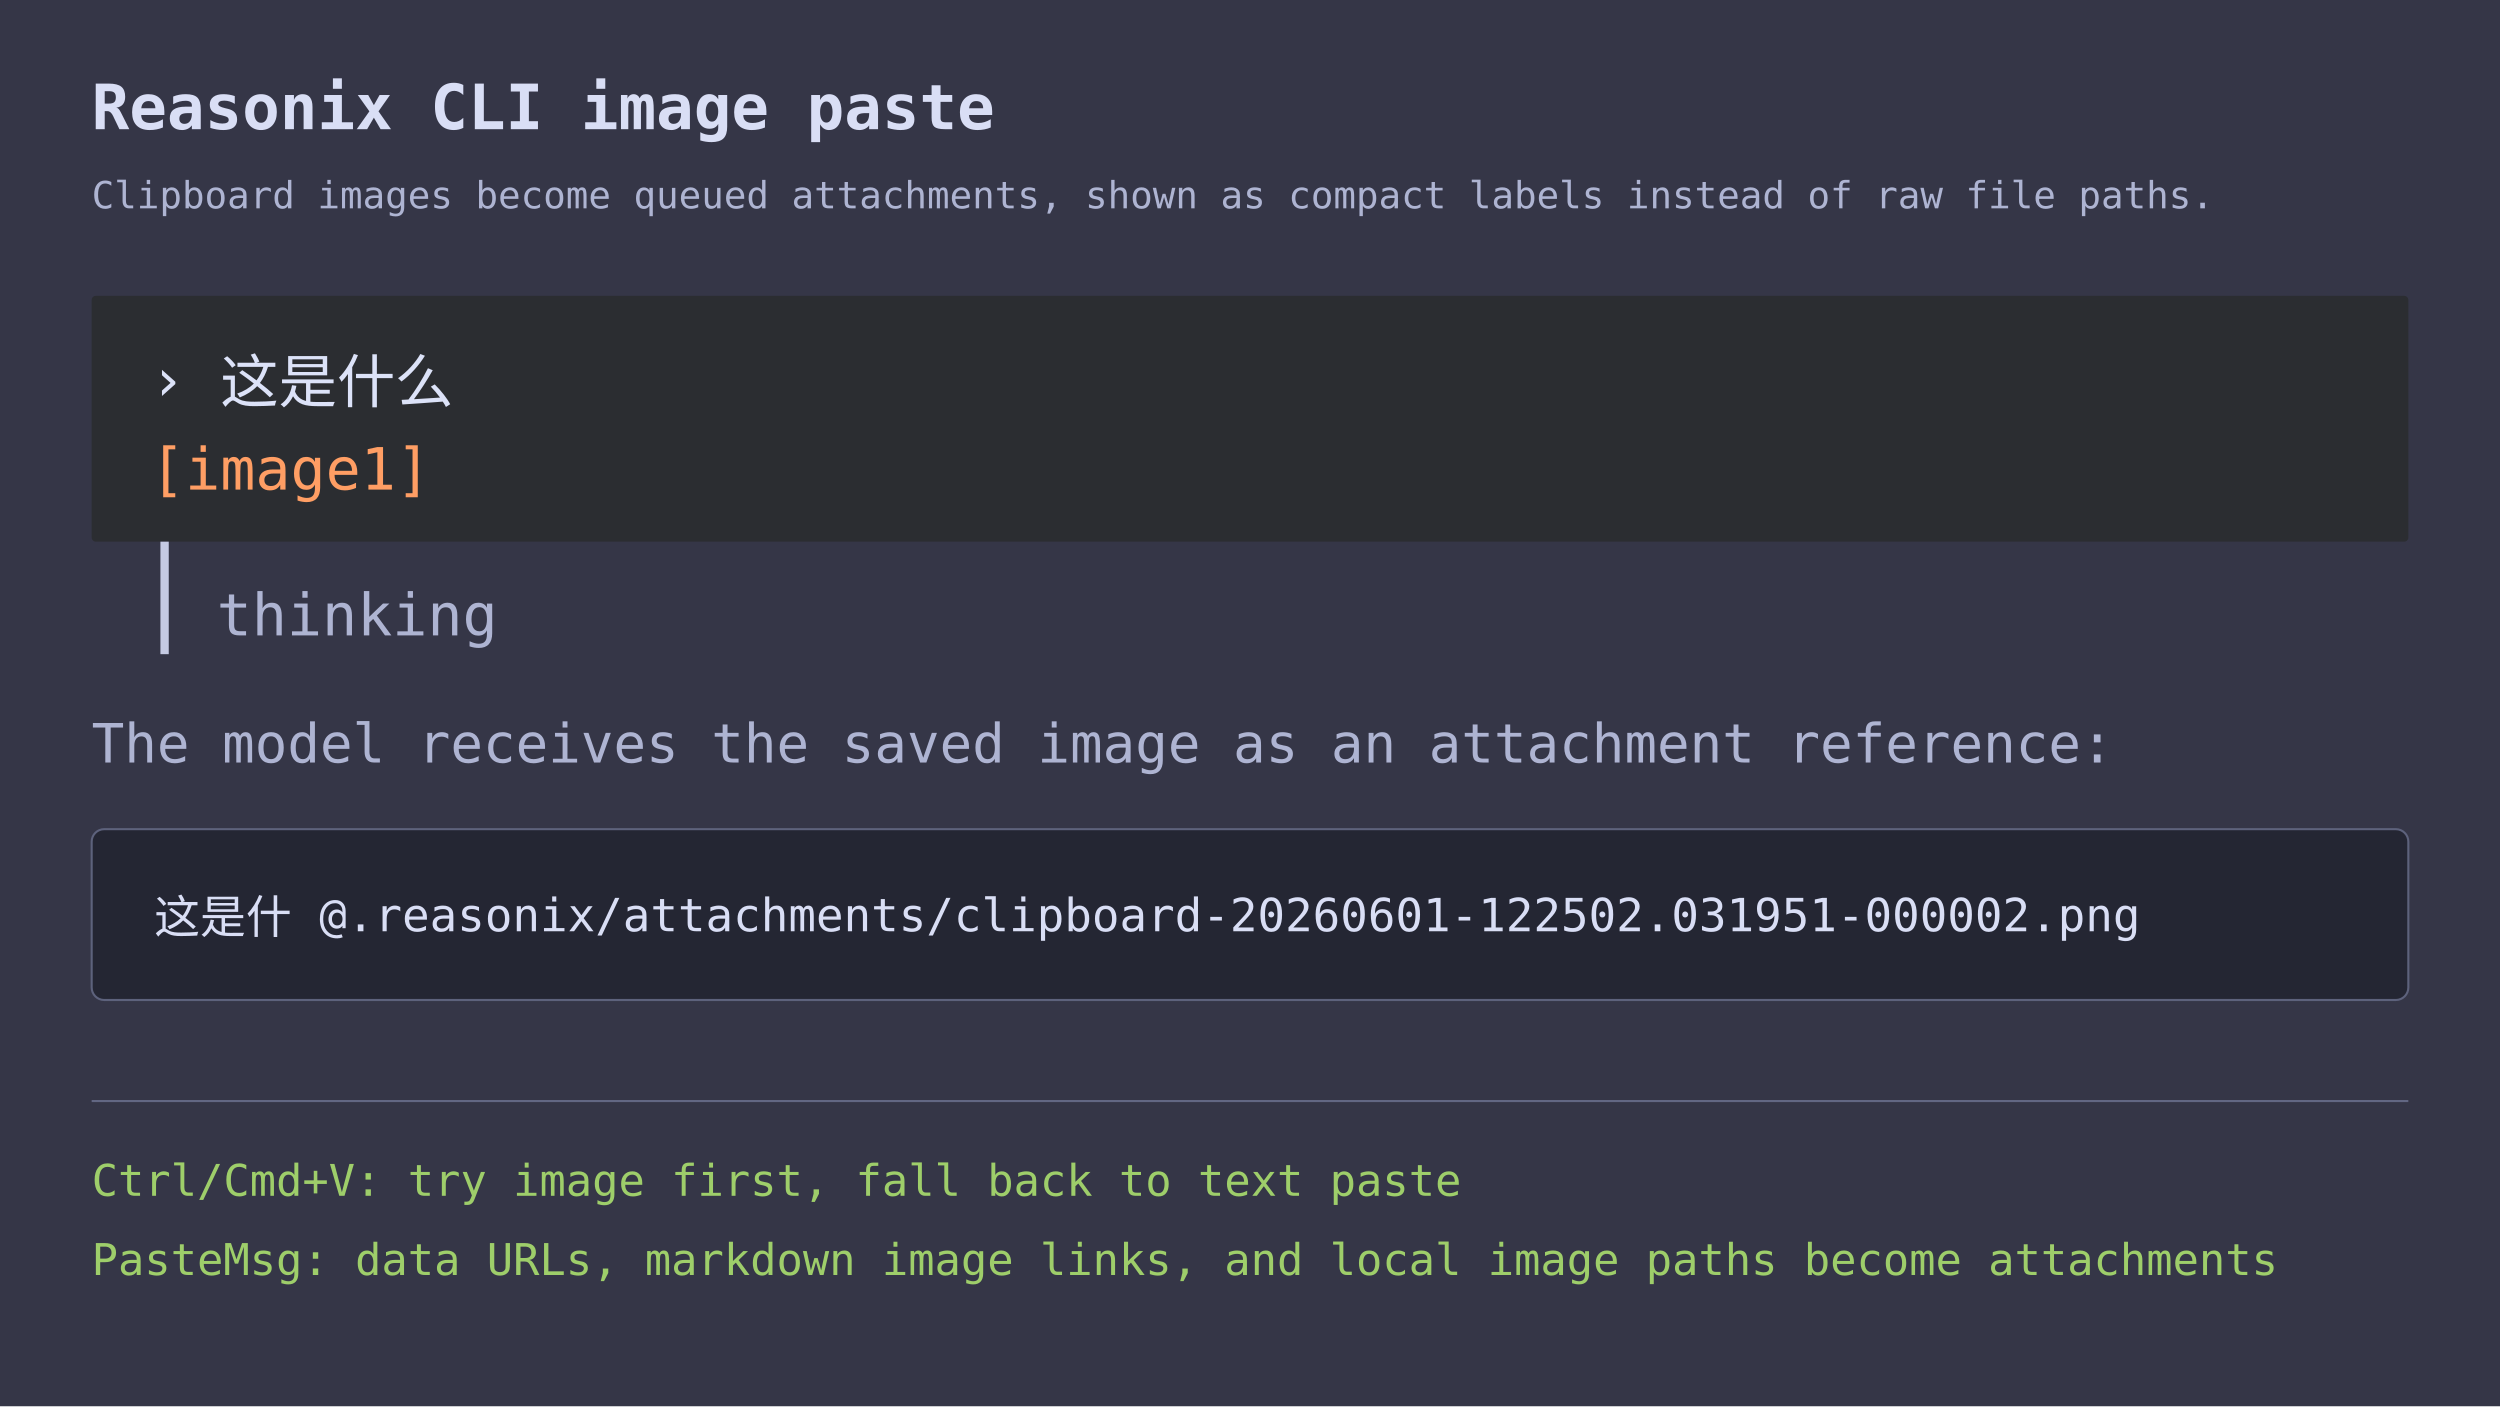
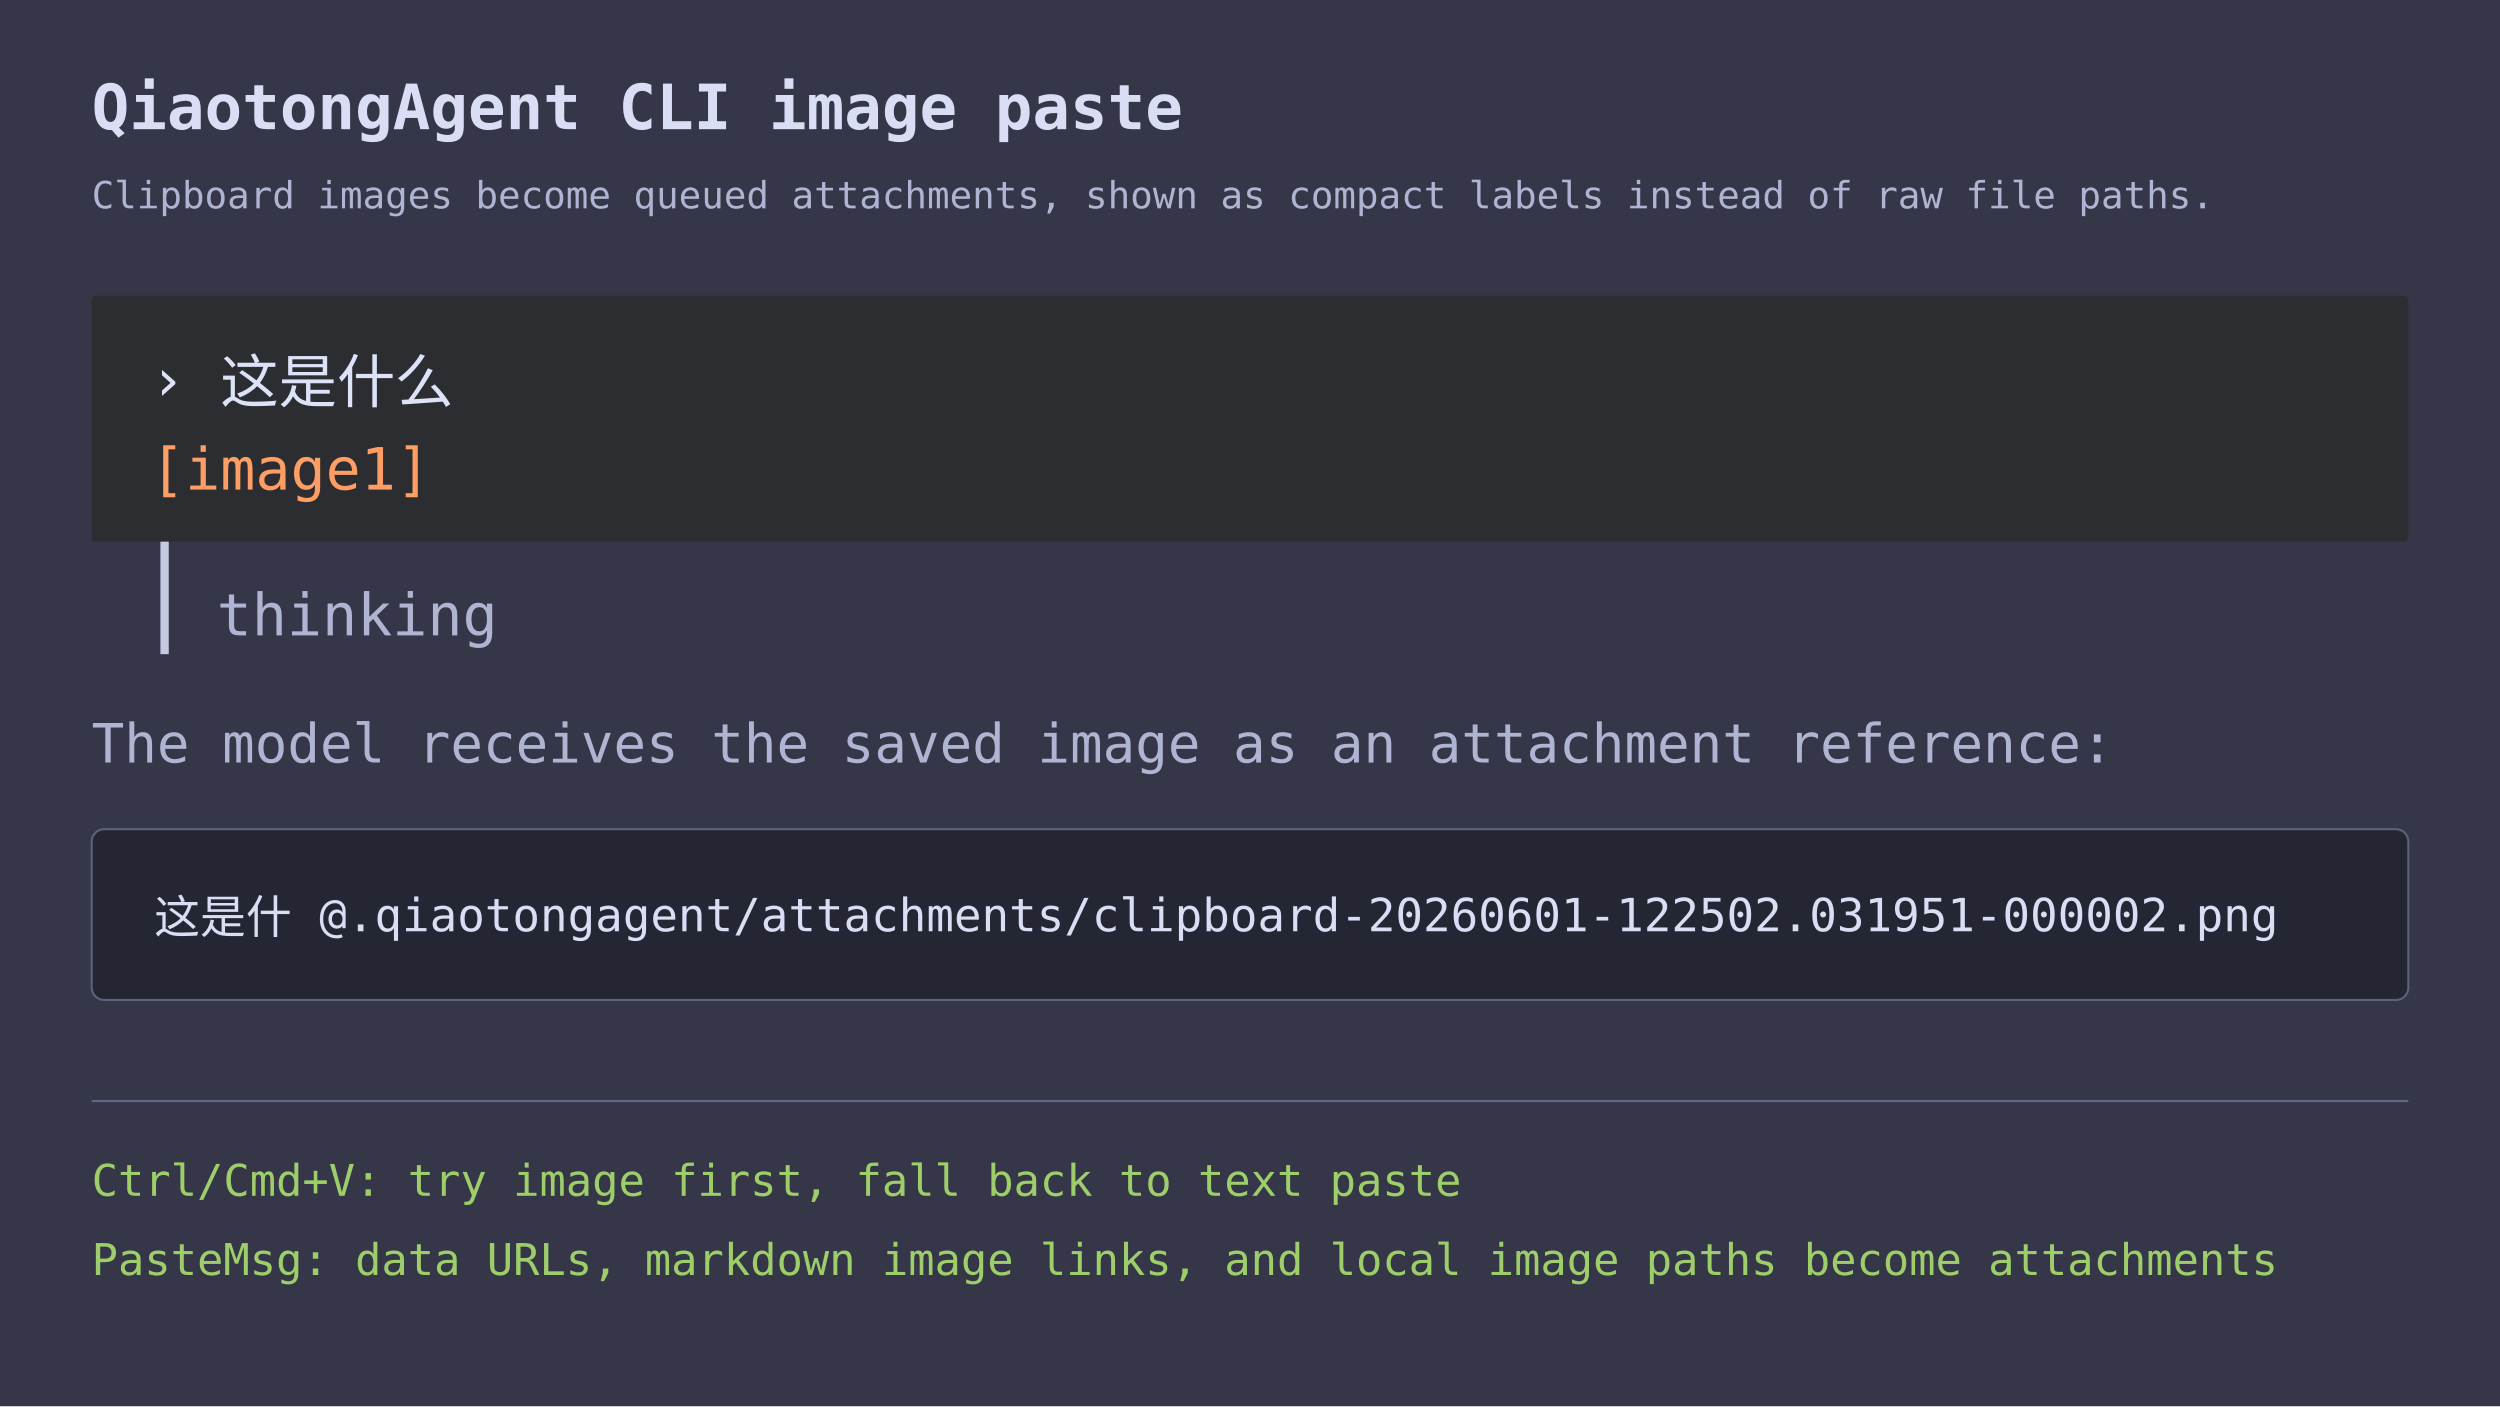
<svg xmlns="http://www.w3.org/2000/svg" width="1200" height="675" viewBox="0 0 1200 675" role="img" aria-label="CLI image paste attachment effect">
  <rect width="1200" height="675" fill="#353647" />
-   <text x="44" y="62" fill="#d9def5" font-family="ui-monospace, SFMono-Regular, Menlo, Monaco, Consolas, monospace" font-size="30" font-weight="700">Reasonix CLI image paste</text>
+   <text x="44" y="62" fill="#d9def5" font-family="ui-monospace, SFMono-Regular, Menlo, Monaco, Consolas, monospace" font-size="30" font-weight="700">QiaotongAgent CLI image paste</text>
  <text x="44" y="100" fill="#aeb4d2" font-family="ui-monospace, SFMono-Regular, Menlo, Monaco, Consolas, monospace" font-size="18">Clipboard images become queued attachments, shown as compact labels instead of raw file paths.</text>
  <rect x="44" y="142" width="1112" height="118" rx="2" fill="#2b2d31" />
  <text x="72" y="192" fill="#dce2f8" font-family="ui-monospace, SFMono-Regular, Menlo, Monaco, Consolas, monospace" font-size="28">› 这是什么</text>
  <text x="72" y="235" fill="#ff9e64" font-family="ui-monospace, SFMono-Regular, Menlo, Monaco, Consolas, monospace" font-size="28">[image1]</text>
  <path d="M79 260 L79 314" stroke="#c5cae3" stroke-width="4" />
  <text x="104" y="305" fill="#aeb4d2" font-family="ui-monospace, SFMono-Regular, Menlo, Monaco, Consolas, monospace" font-size="28">thinking</text>
  <text x="44" y="366" fill="#aeb4d2" font-family="ui-monospace, SFMono-Regular, Menlo, Monaco, Consolas, monospace" font-size="26">The model receives the saved image as an attachment reference:</text>
  <rect x="44" y="398" width="1112" height="82" rx="6" fill="#242633" stroke="#5d627c" />
-   <text x="74" y="448" fill="#d9def5" font-family="ui-monospace, SFMono-Regular, Menlo, Monaco, Consolas, monospace" font-size="22">这是什 @.reasonix/attachments/clipboard-20260601-122502.031951-000002.png</text>
+   <text x="74" y="448" fill="#d9def5" font-family="ui-monospace, SFMono-Regular, Menlo, Monaco, Consolas, monospace" font-size="22">这是什 @.qiaotongagent/attachments/clipboard-20260601-122502.031951-000002.png</text>
  <rect x="44" y="528" width="1112" height="1" fill="#626783" />
  <text x="44" y="574" fill="#9ece6a" font-family="ui-monospace, SFMono-Regular, Menlo, Monaco, Consolas, monospace" font-size="21">Ctrl/Cmd+V: try image first, fall back to text paste</text>
  <text x="44" y="612" fill="#9ece6a" font-family="ui-monospace, SFMono-Regular, Menlo, Monaco, Consolas, monospace" font-size="21">PasteMsg: data URLs, markdown image links, and local image paths become attachments</text>
</svg>
